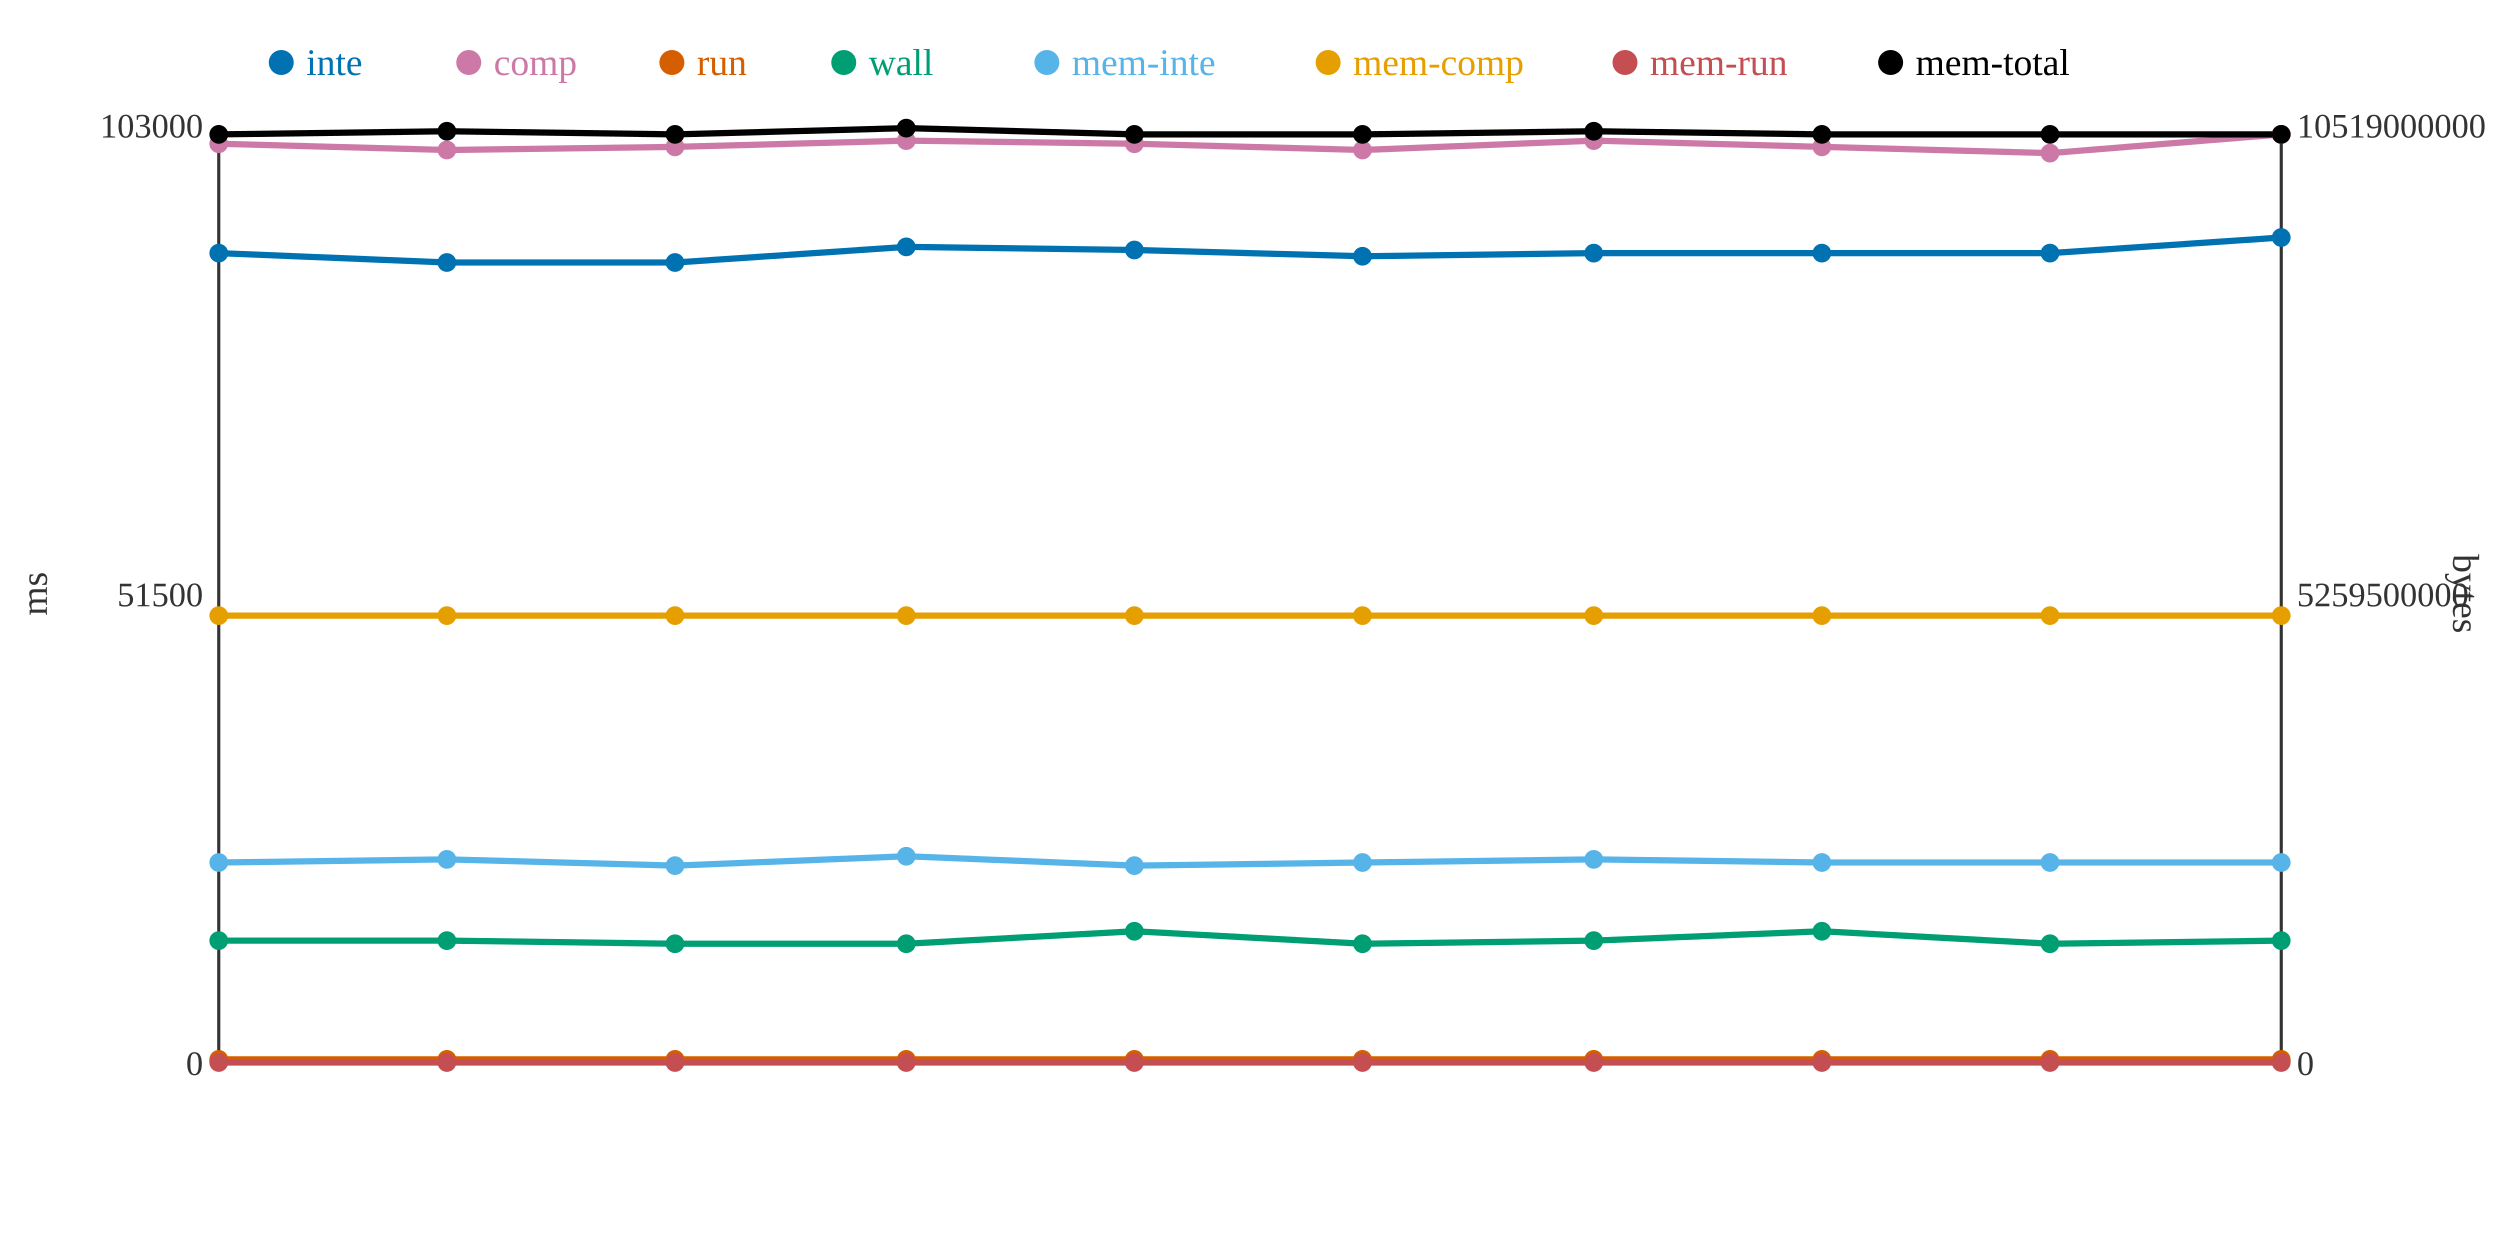
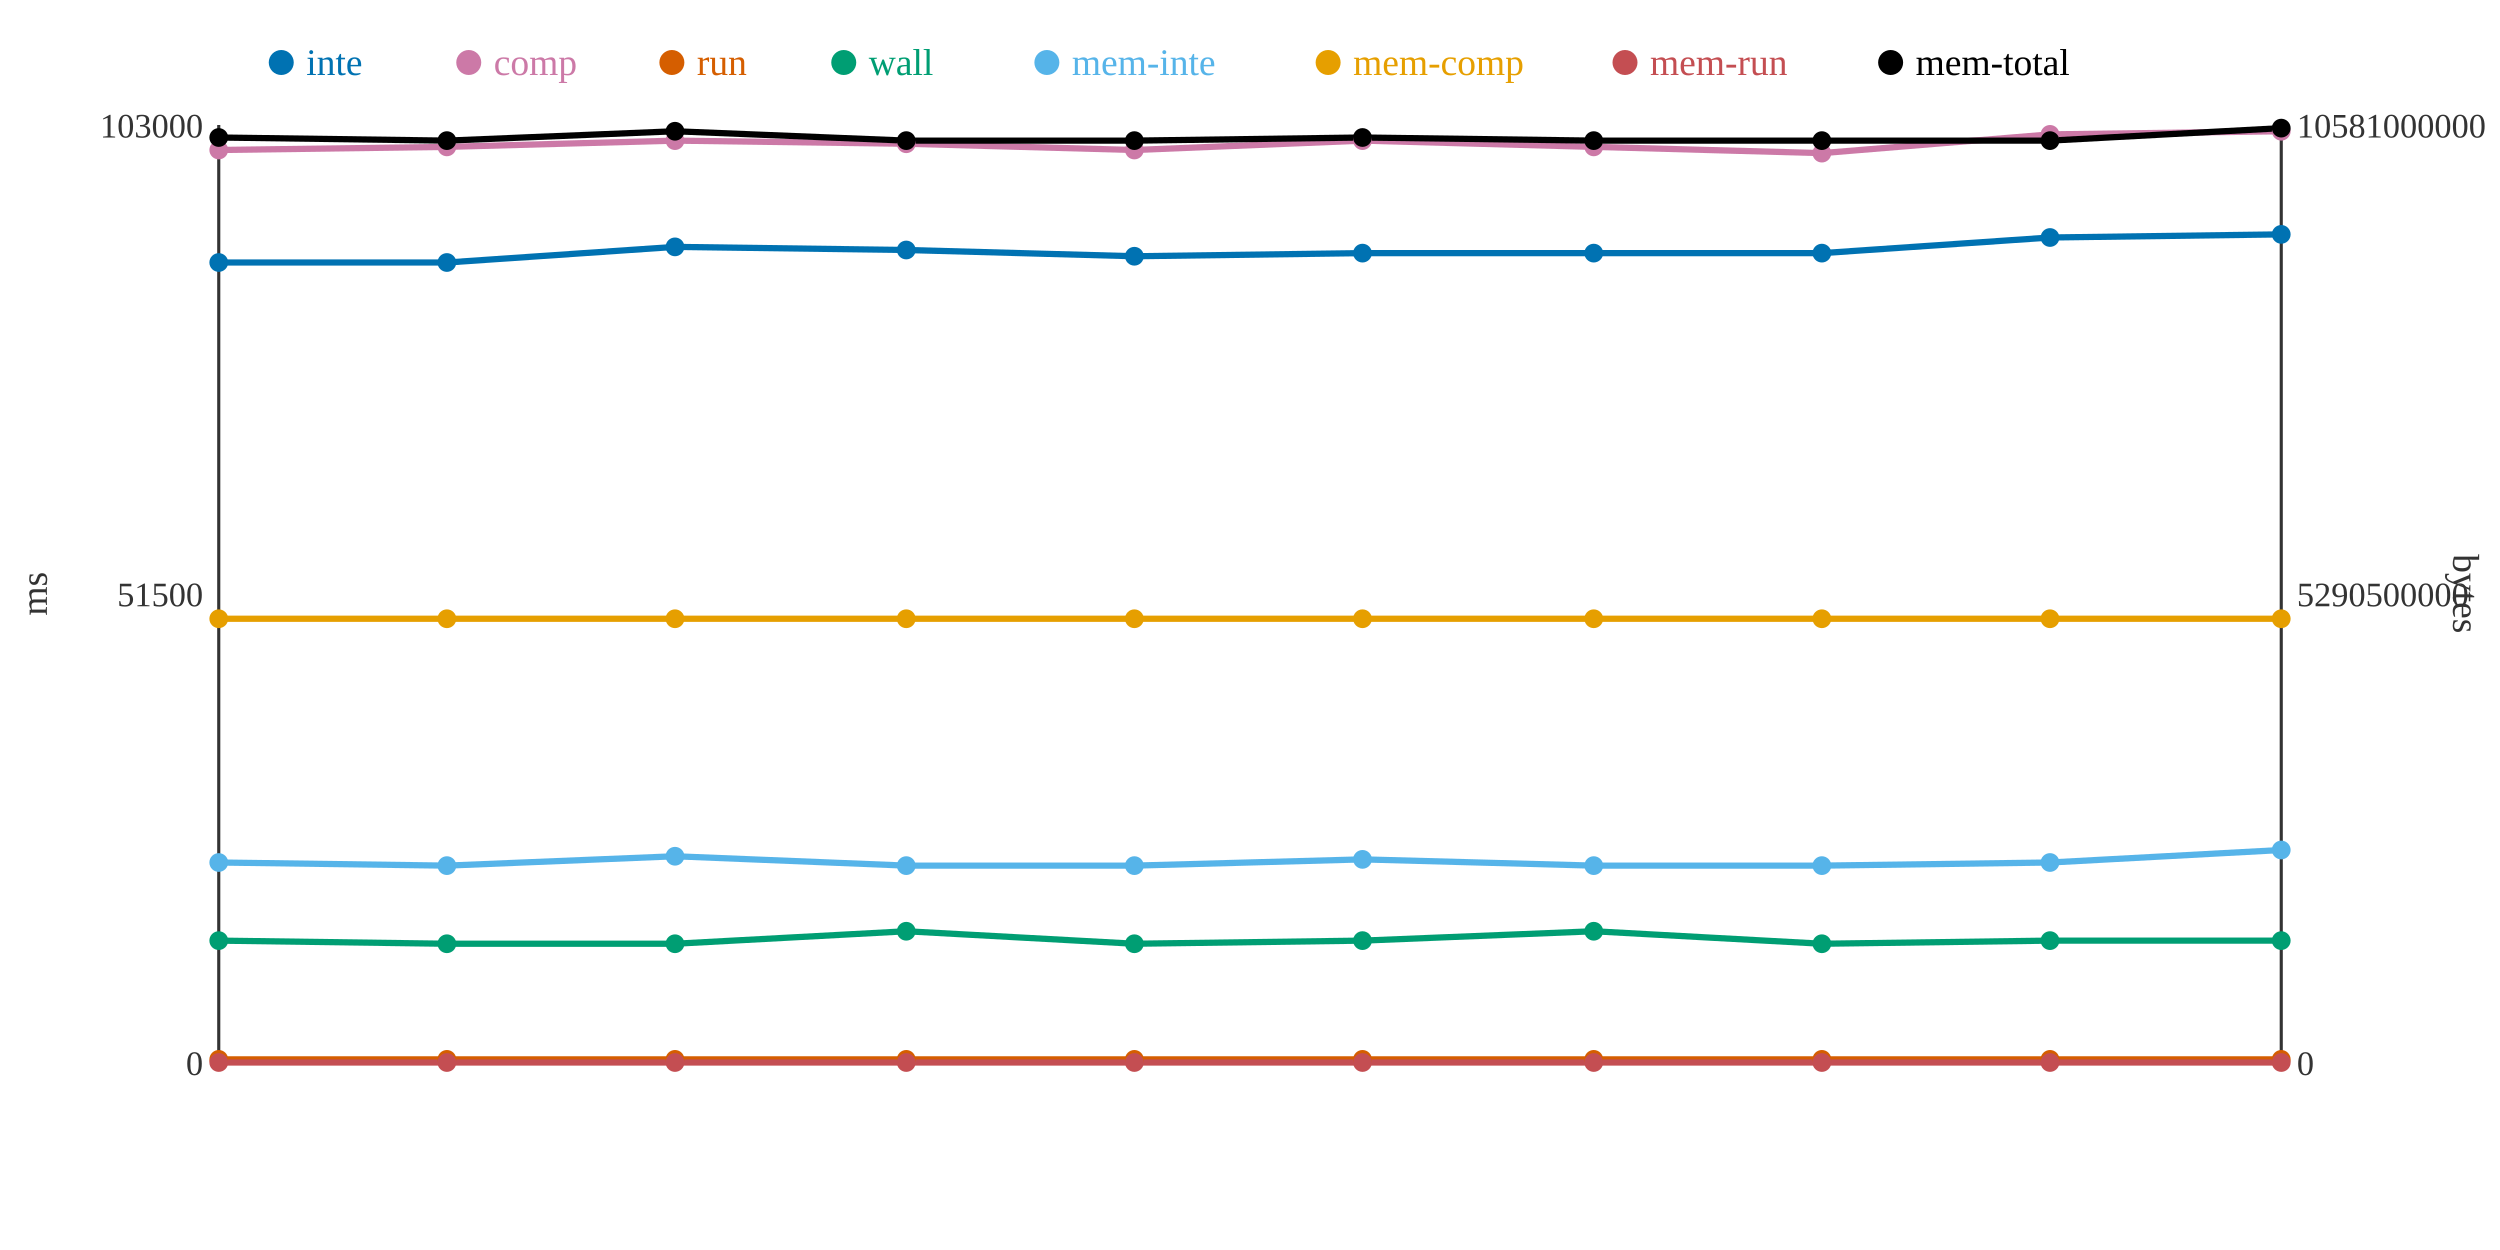
<svg xmlns="http://www.w3.org/2000/svg" width="800" height="400">
  <rect width="800" height="400" fill="white" />
  <line x1="70" y1="40" x2="70" y2="340" stroke="#333" stroke-width="1" />
  <line x1="70" y1="340" x2="730" y2="340" stroke="#333" stroke-width="1" />
  <line x1="730" y1="40" x2="730" y2="340" stroke="#333" stroke-width="1" />
  <text x="65" y="344" text-anchor="end" font-size="11" fill="#333">0</text>
  <text x="65" y="194" text-anchor="end" font-size="11" fill="#333">51500</text>
  <text x="65" y="44" text-anchor="end" font-size="11" fill="#333">103000</text>
  <text x="15" y="190" text-anchor="middle" font-size="12" fill="#333" transform="rotate(-90 15 190)">ms</text>
  <text x="735" y="344" text-anchor="start" font-size="11" fill="#333">0</text>
-   <text x="735" y="194" text-anchor="start" font-size="11" fill="#333">5259500000</text>
-   <text x="735" y="44" text-anchor="start" font-size="11" fill="#333">10519000000</text>
+   <text x="735" y="194" text-anchor="start" font-size="11" fill="#333">5290500000</text>
+   <text x="735" y="44" text-anchor="start" font-size="11" fill="#333">10581000000</text>
  <text x="785" y="190" text-anchor="middle" font-size="12" fill="#333" transform="rotate(90 785 190)">bytes</text>
-   <polyline points="70,81 143,84 216,84 290,79 363,80 436,82 510,81 583,81 656,81 730,76" fill="none" stroke="#0072B2" stroke-width="2" />
-   <polyline points="70,46 143,48 216,47 290,45 363,46 436,48 510,45 583,47 656,49 730,43" fill="none" stroke="#CC79A7" stroke-width="2" />
+   <polyline points="70,84 143,84 216,79 290,80 363,82 436,81 510,81 583,81 656,76 730,75" fill="none" stroke="#0072B2" stroke-width="2" />
+   <polyline points="70,48 143,47 216,45 290,46 363,48 436,45 510,47 583,49 656,43 730,42" fill="none" stroke="#CC79A7" stroke-width="2" />
  <polyline points="70,339 143,339 216,339 290,339 363,339 436,339 510,339 583,339 656,339 730,339" fill="none" stroke="#D55E00" stroke-width="2" />
-   <polyline points="70,301 143,301 216,302 290,302 363,298 436,302 510,301 583,298 656,302 730,301" fill="none" stroke="#009E73" stroke-width="2" />
-   <polyline points="70,276 143,275 216,277 290,274 363,277 436,276 510,275 583,276 656,276 730,276" fill="none" stroke="#56B4E9" stroke-width="2" />
-   <polyline points="70,197 143,197 216,197 290,197 363,197 436,197 510,197 583,197 656,197 730,197" fill="none" stroke="#E69F00" stroke-width="2" />
+   <polyline points="70,301 143,302 216,302 290,298 363,302 436,301 510,298 583,302 656,301 730,301" fill="none" stroke="#009E73" stroke-width="2" />
+   <polyline points="70,276 143,277 216,274 290,277 363,277 436,275 510,277 583,277 656,276 730,272" fill="none" stroke="#56B4E9" stroke-width="2" />
+   <polyline points="70,198 143,198 216,198 290,198 363,198 436,198 510,198 583,198 656,198 730,198" fill="none" stroke="#E69F00" stroke-width="2" />
  <polyline points="70,340 143,340 216,340 290,340 363,340 436,340 510,340 583,340 656,340 730,340" fill="none" stroke="#C44E52" stroke-width="2" />
-   <polyline points="70,43 143,42 216,43 290,41 363,43 436,43 510,42 583,43 656,43 730,43" fill="none" stroke="#000000" stroke-width="2" />
-   <circle cx="70" cy="81" r="3" fill="#0072B2" />
-   <circle cx="70" cy="46" r="3" fill="#CC79A7" />
+   <polyline points="70,44 143,45 216,42 290,45 363,45 436,44 510,45 583,45 656,45 730,41" fill="none" stroke="#000000" stroke-width="2" />
+   <circle cx="70" cy="84" r="3" fill="#0072B2" />
+   <circle cx="70" cy="48" r="3" fill="#CC79A7" />
  <circle cx="70" cy="339" r="3" fill="#D55E00" />
  <circle cx="70" cy="301" r="3" fill="#009E73" />
  <circle cx="70" cy="276" r="3" fill="#56B4E9" />
-   <circle cx="70" cy="197" r="3" fill="#E69F00" />
+   <circle cx="70" cy="198" r="3" fill="#E69F00" />
  <circle cx="70" cy="340" r="3" fill="#C44E52" />
-   <circle cx="70" cy="43" r="3" fill="#000000" />
+   <circle cx="70" cy="44" r="3" fill="#000000" />
  <circle cx="143" cy="84" r="3" fill="#0072B2" />
-   <circle cx="143" cy="48" r="3" fill="#CC79A7" />
+   <circle cx="143" cy="47" r="3" fill="#CC79A7" />
  <circle cx="143" cy="339" r="3" fill="#D55E00" />
-   <circle cx="143" cy="301" r="3" fill="#009E73" />
-   <circle cx="143" cy="275" r="3" fill="#56B4E9" />
-   <circle cx="143" cy="197" r="3" fill="#E69F00" />
+   <circle cx="143" cy="302" r="3" fill="#009E73" />
+   <circle cx="143" cy="277" r="3" fill="#56B4E9" />
+   <circle cx="143" cy="198" r="3" fill="#E69F00" />
  <circle cx="143" cy="340" r="3" fill="#C44E52" />
-   <circle cx="143" cy="42" r="3" fill="#000000" />
-   <circle cx="216" cy="84" r="3" fill="#0072B2" />
-   <circle cx="216" cy="47" r="3" fill="#CC79A7" />
+   <circle cx="143" cy="45" r="3" fill="#000000" />
+   <circle cx="216" cy="79" r="3" fill="#0072B2" />
+   <circle cx="216" cy="45" r="3" fill="#CC79A7" />
  <circle cx="216" cy="339" r="3" fill="#D55E00" />
  <circle cx="216" cy="302" r="3" fill="#009E73" />
-   <circle cx="216" cy="277" r="3" fill="#56B4E9" />
-   <circle cx="216" cy="197" r="3" fill="#E69F00" />
+   <circle cx="216" cy="274" r="3" fill="#56B4E9" />
+   <circle cx="216" cy="198" r="3" fill="#E69F00" />
  <circle cx="216" cy="340" r="3" fill="#C44E52" />
-   <circle cx="216" cy="43" r="3" fill="#000000" />
-   <circle cx="290" cy="79" r="3" fill="#0072B2" />
-   <circle cx="290" cy="45" r="3" fill="#CC79A7" />
+   <circle cx="216" cy="42" r="3" fill="#000000" />
+   <circle cx="290" cy="80" r="3" fill="#0072B2" />
+   <circle cx="290" cy="46" r="3" fill="#CC79A7" />
  <circle cx="290" cy="339" r="3" fill="#D55E00" />
-   <circle cx="290" cy="302" r="3" fill="#009E73" />
-   <circle cx="290" cy="274" r="3" fill="#56B4E9" />
-   <circle cx="290" cy="197" r="3" fill="#E69F00" />
+   <circle cx="290" cy="298" r="3" fill="#009E73" />
+   <circle cx="290" cy="277" r="3" fill="#56B4E9" />
+   <circle cx="290" cy="198" r="3" fill="#E69F00" />
  <circle cx="290" cy="340" r="3" fill="#C44E52" />
-   <circle cx="290" cy="41" r="3" fill="#000000" />
-   <circle cx="363" cy="80" r="3" fill="#0072B2" />
-   <circle cx="363" cy="46" r="3" fill="#CC79A7" />
+   <circle cx="290" cy="45" r="3" fill="#000000" />
+   <circle cx="363" cy="82" r="3" fill="#0072B2" />
+   <circle cx="363" cy="48" r="3" fill="#CC79A7" />
  <circle cx="363" cy="339" r="3" fill="#D55E00" />
-   <circle cx="363" cy="298" r="3" fill="#009E73" />
+   <circle cx="363" cy="302" r="3" fill="#009E73" />
  <circle cx="363" cy="277" r="3" fill="#56B4E9" />
-   <circle cx="363" cy="197" r="3" fill="#E69F00" />
+   <circle cx="363" cy="198" r="3" fill="#E69F00" />
  <circle cx="363" cy="340" r="3" fill="#C44E52" />
-   <circle cx="363" cy="43" r="3" fill="#000000" />
-   <circle cx="436" cy="82" r="3" fill="#0072B2" />
-   <circle cx="436" cy="48" r="3" fill="#CC79A7" />
+   <circle cx="363" cy="45" r="3" fill="#000000" />
+   <circle cx="436" cy="81" r="3" fill="#0072B2" />
+   <circle cx="436" cy="45" r="3" fill="#CC79A7" />
  <circle cx="436" cy="339" r="3" fill="#D55E00" />
-   <circle cx="436" cy="302" r="3" fill="#009E73" />
-   <circle cx="436" cy="276" r="3" fill="#56B4E9" />
-   <circle cx="436" cy="197" r="3" fill="#E69F00" />
+   <circle cx="436" cy="301" r="3" fill="#009E73" />
+   <circle cx="436" cy="275" r="3" fill="#56B4E9" />
+   <circle cx="436" cy="198" r="3" fill="#E69F00" />
  <circle cx="436" cy="340" r="3" fill="#C44E52" />
-   <circle cx="436" cy="43" r="3" fill="#000000" />
+   <circle cx="436" cy="44" r="3" fill="#000000" />
  <circle cx="510" cy="81" r="3" fill="#0072B2" />
-   <circle cx="510" cy="45" r="3" fill="#CC79A7" />
+   <circle cx="510" cy="47" r="3" fill="#CC79A7" />
  <circle cx="510" cy="339" r="3" fill="#D55E00" />
-   <circle cx="510" cy="301" r="3" fill="#009E73" />
-   <circle cx="510" cy="275" r="3" fill="#56B4E9" />
-   <circle cx="510" cy="197" r="3" fill="#E69F00" />
+   <circle cx="510" cy="298" r="3" fill="#009E73" />
+   <circle cx="510" cy="277" r="3" fill="#56B4E9" />
+   <circle cx="510" cy="198" r="3" fill="#E69F00" />
  <circle cx="510" cy="340" r="3" fill="#C44E52" />
-   <circle cx="510" cy="42" r="3" fill="#000000" />
+   <circle cx="510" cy="45" r="3" fill="#000000" />
  <circle cx="583" cy="81" r="3" fill="#0072B2" />
-   <circle cx="583" cy="47" r="3" fill="#CC79A7" />
+   <circle cx="583" cy="49" r="3" fill="#CC79A7" />
  <circle cx="583" cy="339" r="3" fill="#D55E00" />
-   <circle cx="583" cy="298" r="3" fill="#009E73" />
-   <circle cx="583" cy="276" r="3" fill="#56B4E9" />
-   <circle cx="583" cy="197" r="3" fill="#E69F00" />
+   <circle cx="583" cy="302" r="3" fill="#009E73" />
+   <circle cx="583" cy="277" r="3" fill="#56B4E9" />
+   <circle cx="583" cy="198" r="3" fill="#E69F00" />
  <circle cx="583" cy="340" r="3" fill="#C44E52" />
-   <circle cx="583" cy="43" r="3" fill="#000000" />
-   <circle cx="656" cy="81" r="3" fill="#0072B2" />
-   <circle cx="656" cy="49" r="3" fill="#CC79A7" />
+   <circle cx="583" cy="45" r="3" fill="#000000" />
+   <circle cx="656" cy="76" r="3" fill="#0072B2" />
+   <circle cx="656" cy="43" r="3" fill="#CC79A7" />
  <circle cx="656" cy="339" r="3" fill="#D55E00" />
-   <circle cx="656" cy="302" r="3" fill="#009E73" />
+   <circle cx="656" cy="301" r="3" fill="#009E73" />
  <circle cx="656" cy="276" r="3" fill="#56B4E9" />
-   <circle cx="656" cy="197" r="3" fill="#E69F00" />
+   <circle cx="656" cy="198" r="3" fill="#E69F00" />
  <circle cx="656" cy="340" r="3" fill="#C44E52" />
-   <circle cx="656" cy="43" r="3" fill="#000000" />
-   <circle cx="730" cy="76" r="3" fill="#0072B2" />
-   <circle cx="730" cy="43" r="3" fill="#CC79A7" />
+   <circle cx="656" cy="45" r="3" fill="#000000" />
+   <circle cx="730" cy="75" r="3" fill="#0072B2" />
+   <circle cx="730" cy="42" r="3" fill="#CC79A7" />
  <circle cx="730" cy="339" r="3" fill="#D55E00" />
  <circle cx="730" cy="301" r="3" fill="#009E73" />
-   <circle cx="730" cy="276" r="3" fill="#56B4E9" />
-   <circle cx="730" cy="197" r="3" fill="#E69F00" />
+   <circle cx="730" cy="272" r="3" fill="#56B4E9" />
+   <circle cx="730" cy="198" r="3" fill="#E69F00" />
  <circle cx="730" cy="340" r="3" fill="#C44E52" />
-   <circle cx="730" cy="43" r="3" fill="#000000" />
+   <circle cx="730" cy="41" r="3" fill="#000000" />
  <circle cx="90" cy="20" r="4" fill="#0072B2" />
  <text x="98" y="24" text-anchor="start" font-size="12" fill="#0072B2">inte</text>
  <circle cx="150" cy="20" r="4" fill="#CC79A7" />
  <text x="158" y="24" text-anchor="start" font-size="12" fill="#CC79A7">comp</text>
  <circle cx="215" cy="20" r="4" fill="#D55E00" />
  <text x="223" y="24" text-anchor="start" font-size="12" fill="#D55E00">run</text>
  <circle cx="270" cy="20" r="4" fill="#009E73" />
  <text x="278" y="24" text-anchor="start" font-size="12" fill="#009E73">wall</text>
  <circle cx="335" cy="20" r="4" fill="#56B4E9" />
  <text x="343" y="24" text-anchor="start" font-size="12" fill="#56B4E9">mem-inte</text>
  <circle cx="425" cy="20" r="4" fill="#E69F00" />
  <text x="433" y="24" text-anchor="start" font-size="12" fill="#E69F00">mem-comp</text>
  <circle cx="520" cy="20" r="4" fill="#C44E52" />
  <text x="528" y="24" text-anchor="start" font-size="12" fill="#C44E52">mem-run</text>
  <circle cx="605" cy="20" r="4" fill="#000000" />
  <text x="613" y="24" text-anchor="start" font-size="12" fill="#000000">mem-total</text>
</svg>
